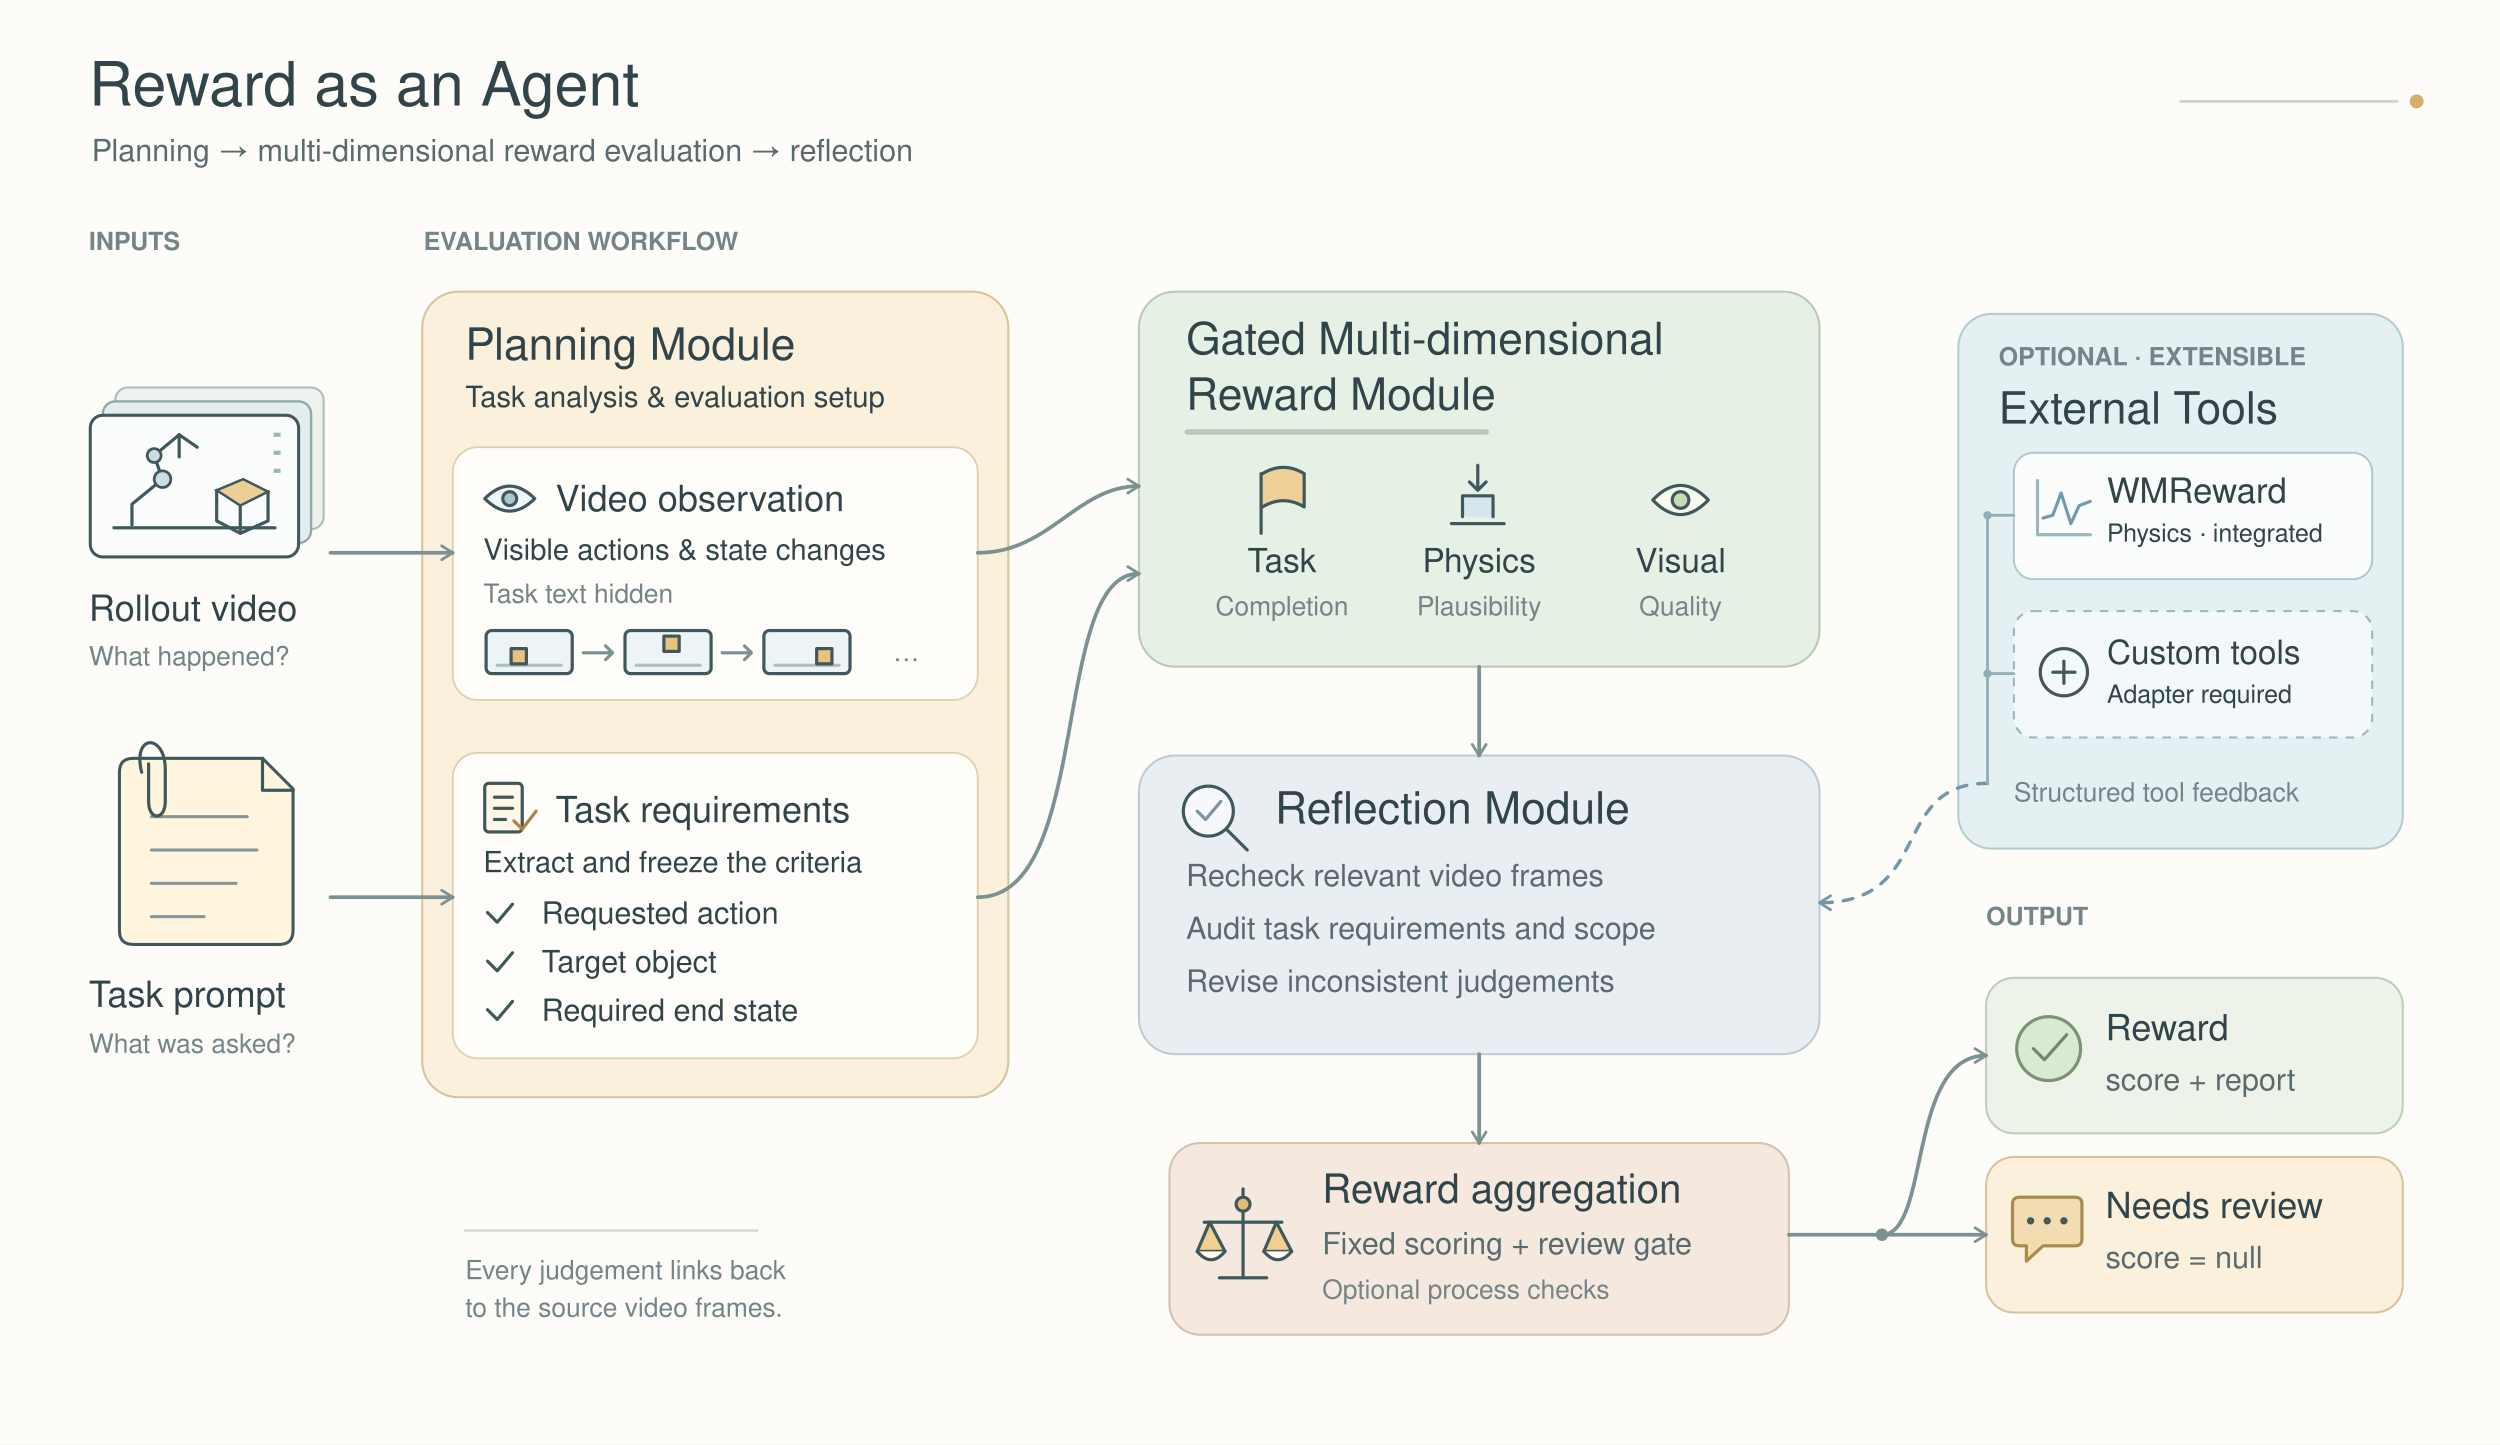
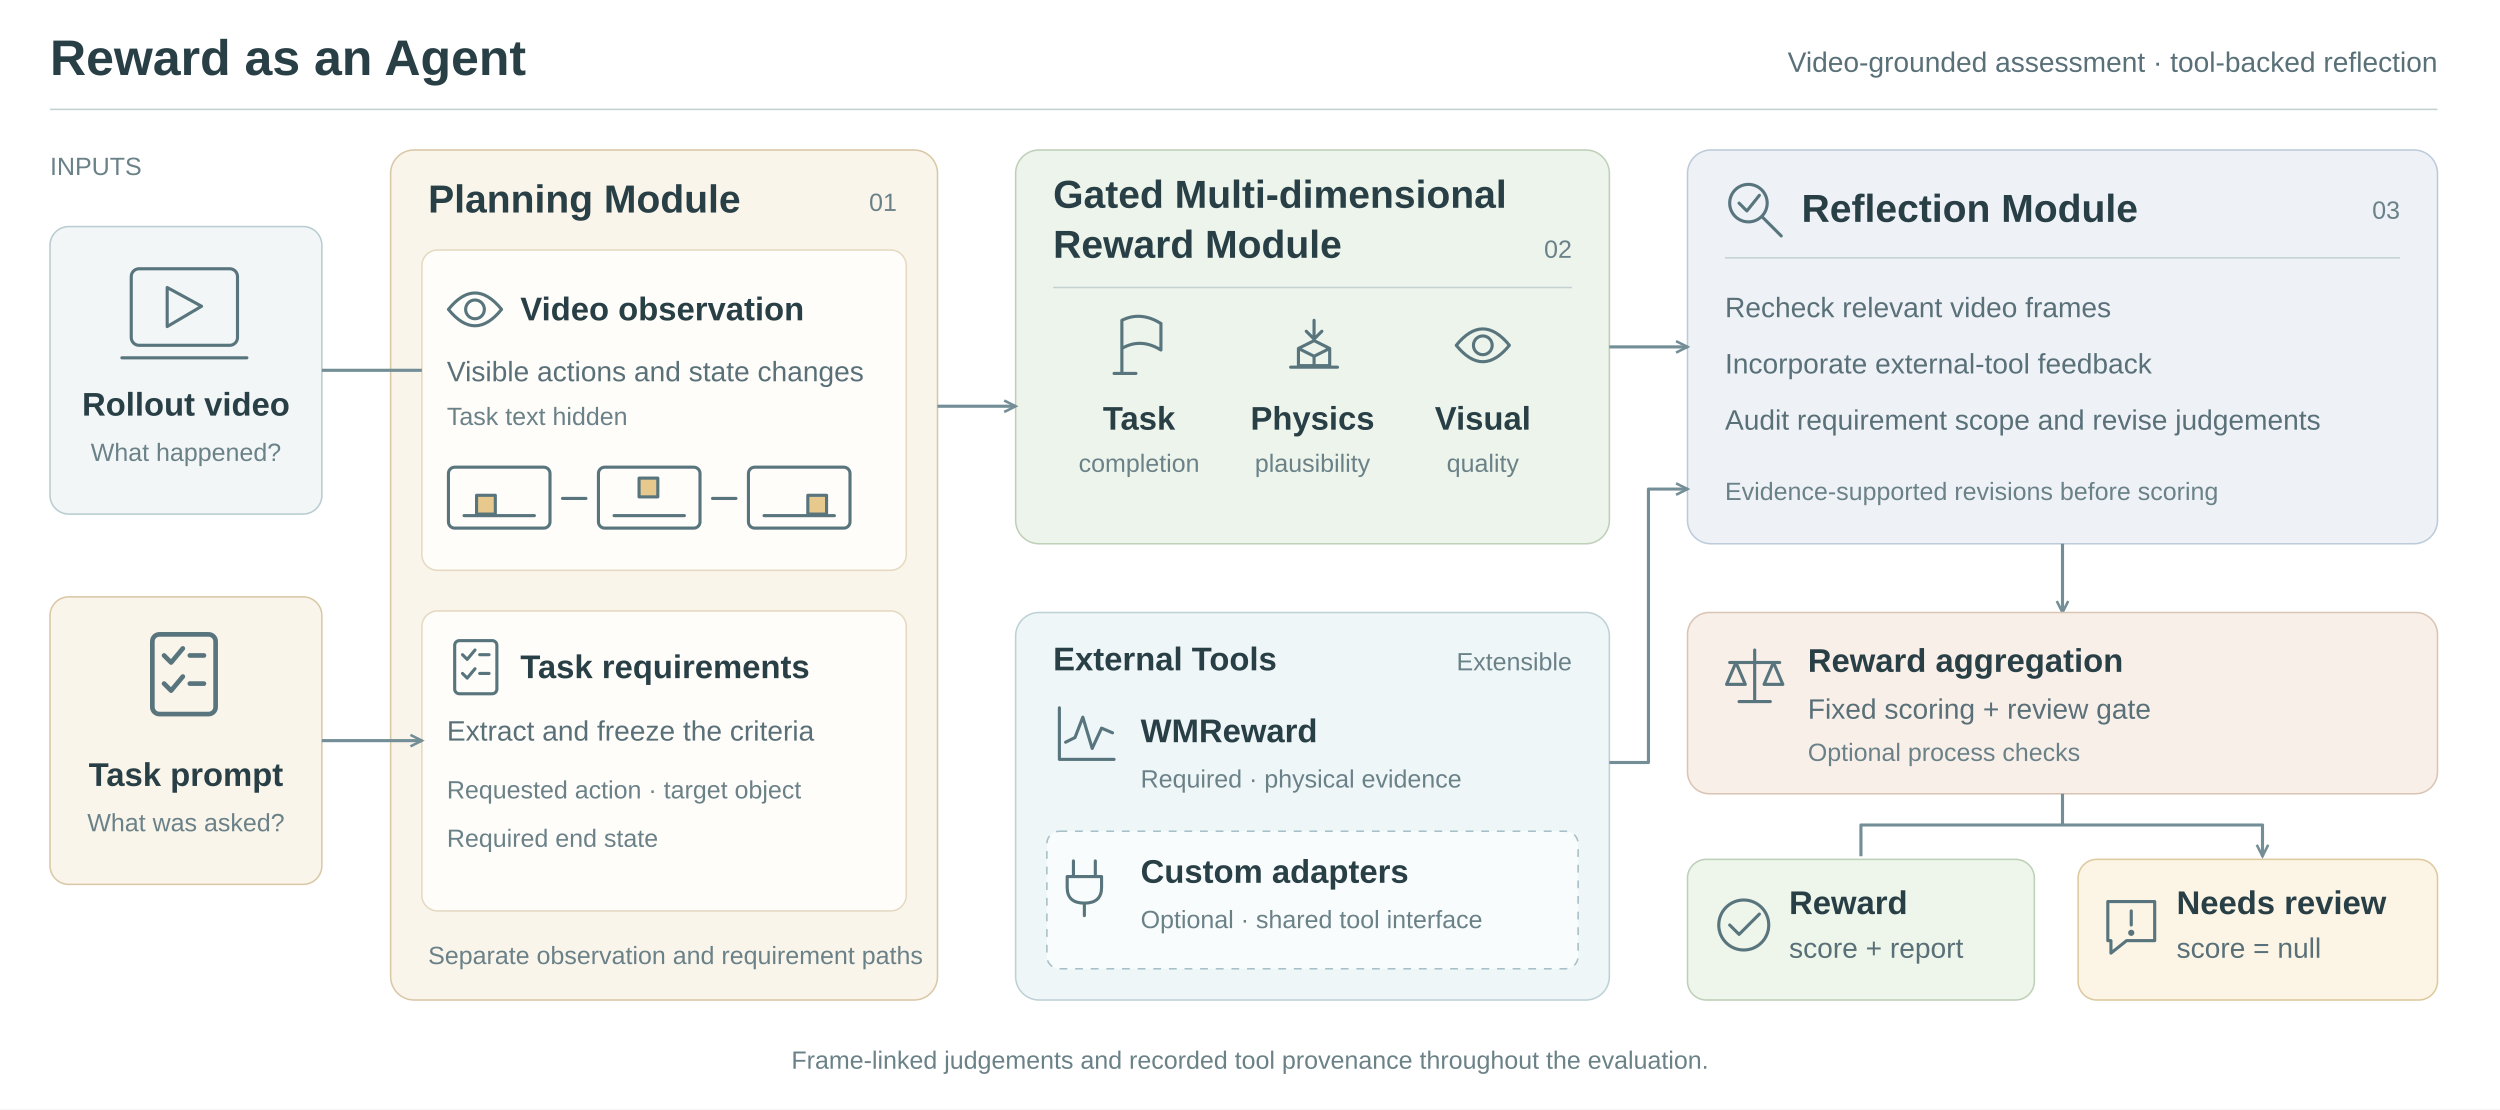
- <svg xmlns="http://www.w3.org/2000/svg" width="1800" height="1040" viewBox="0 0 1800 1040" role="img" aria-labelledby="title desc">
+ <svg xmlns="http://www.w3.org/2000/svg" width="1600" height="710" viewBox="0 0 1600 710" role="img" aria-labelledby="title desc">
  <defs>
    <style>
-       text { font-family: 'Nimbus Sans', 'Liberation Sans', Arial, sans-serif; fill: #304449; }
-       .section { font-size: 18px; font-weight: 600; fill: #748488; }
-       .heading { font-size: 32px; font-weight: 500; }
-       .subheading { font-size: 26px; font-weight: 500; }
-       .body { font-size: 22px; fill: #596b6f; }
-       .small { font-size: 19px; fill: #748488; }
-       .icon { fill: none; stroke: #40575c; stroke-width: 2.3; stroke-linecap: round; stroke-linejoin: round; }
-       .flow { fill: none; stroke: #7d9193; stroke-width: 2.7; stroke-linecap: round; stroke-linejoin: round; marker-end: url(#arrow); }
-       .optional-flow { fill: none; stroke: #7298a8; stroke-width: 2.5; stroke-dasharray: 7 8; stroke-linecap: round; marker-end: url(#optional-arrow); }
-     </style>
-     <marker id="arrow" viewBox="0 0 12 12" markerWidth="12" markerHeight="12" refX="10" refY="6" orient="auto" markerUnits="userSpaceOnUse">
-       <path d="M2 1 L10 6 L2 11" fill="none" stroke="#7d9193" stroke-width="2" stroke-linecap="round" stroke-linejoin="round" />
+ text{font-family:'Liberation Sans',Arial,sans-serif;fill:#293f46}
+ .head{font-size:25px;font-weight:600}.label{font-size:21px;font-weight:600}.body{font-size:18px;fill:#597078}.small{font-size:16px;fill:#6a8188}
+ .icon{fill:none;stroke:currentColor;stroke-width:2;stroke-linecap:round;stroke-linejoin:round;color:#58747c}
+ .flow{fill:none;stroke:#738e96;stroke-width:2;stroke-linejoin:round;marker-end:url(#arrow)}
+ .rule{stroke:#c3d1d3;stroke-width:1}
+ </style>
+     <marker id="arrow" viewBox="0 0 12 12" markerWidth="11" markerHeight="11" refX="10" refY="6" orient="auto" markerUnits="userSpaceOnUse">
+       <path d="M2 2L10 6L2 10" fill="none" stroke="#738e96" stroke-width="1.8" />
    </marker>
-     <marker id="optional-arrow" viewBox="0 0 12 12" markerWidth="12" markerHeight="12" refX="10" refY="6" orient="auto" markerUnits="userSpaceOnUse">
-       <path d="M2 1 L10 6 L2 11" fill="none" stroke="#7298a8" stroke-width="2" stroke-linecap="round" stroke-linejoin="round" />
-     </marker>
+     <g id="eye" class="icon">
+       <path d="M1 18Q18-3 35 18Q18 39 1 18Z" />
+       <circle cx="18" cy="18" r="6" />
+     </g>
+     <g id="checklist" class="icon">
+       <rect x="5" y="2" width="27" height="34" rx="3" />
+       <path d="M10 11L13 14L18 8M21 11H27M10 23L13 26L18 20M21 23H27" />
+     </g>
+     <g id="flag" class="icon">
+       <path d="M7 36V2Q19-4 32 4V21Q19 13 7 20M2 36H16" />
+     </g>
+     <g id="physics" class="icon">
+       <path d="M4 32H34M19 2V14M14 9L19 14L24 9M9 20L19 15L29 20V31H9Z M9 20L19 25L29 20M19 25V31" />
+     </g>
+     <g id="search" class="icon">
+       <circle cx="15" cy="15" r="12" />
+       <path d="M24 24L36 36M9 15L14 20L22 10" />
+     </g>
+     <g id="wave" class="icon">
+       <path d="M2 2V35H37M6 24L12 21L17 8L23 28L29 15L36 18" />
+     </g>
+     <g id="plug" class="icon">
+       <path d="M11 2V12M25 2V12M7 12H29V19Q29 29 18 29Q7 29 7 19ZM18 29V37" />
+     </g>
+     <g id="balance" class="icon">
+       <path d="M18 2V35M8 35H28M2 10H34M6 10L0 24H12ZM30 10L24 24H36Z" />
+     </g>
+     <g id="ok" class="icon">
+       <circle cx="18" cy="18" r="16" />
+       <path d="M9 18L15 24L28 11" />
+     </g>
+     <g id="review" class="icon">
+       <path d="M3 3H33V28H15L5 36V28H3Z M18 9V18" />
+       <circle cx="18" cy="23" r="1" />
+     </g>
  </defs>
-   <rect width="1800" height="1040" fill="#fdfcf9" />
-   <text x="64" y="76" font-size="44" font-weight="500">Reward as an Agent</text>
-   <text x="66" y="116" class="body">Planning → multi-dimensional reward evaluation → reflection</text>
-   <path d="M1570 73 H1726" stroke="#cad6d1" stroke-width="2" stroke-linecap="round" />
-   <circle cx="1740" cy="73" r="5" fill="#d9ae68" />
-   <text x="64" y="180" class="section">INPUTS</text>
-   <text x="305" y="180" class="section">EVALUATION WORKFLOW</text>
-   <rect x="304" y="210" width="422" height="580" rx="26" fill="#fbf0dc" stroke="#d7c49e" stroke-width="1.5" />
-   <rect x="326" y="322" width="378" height="182" rx="18" fill="#fffdfa" stroke="#decfaf" stroke-width="1.3" />
-   <rect x="326" y="542" width="378" height="220" rx="18" fill="#fffdfa" stroke="#decfaf" stroke-width="1.3" />
-   <rect x="820" y="210" width="490" height="270" rx="26" fill="#e7f0e4" stroke="#b7cbb3" stroke-width="1.5" />
-   <rect x="820" y="544" width="490" height="215" rx="26" fill="#e9eef3" stroke="#bdcbd6" stroke-width="1.5" />
-   <rect x="1410" y="226" width="320" height="385" rx="24" fill="#e5f0f3" stroke="#b5cbd0" stroke-width="1.5" />
-   <rect x="842" y="823" width="446" height="138" rx="22" fill="#f5e8de" stroke="#d6c0ae" stroke-width="1.5" />
-   <rect x="1430" y="704" width="300" height="112" rx="20" fill="#edf3e8" stroke="#becfb5" stroke-width="1.5" />
-   <rect x="1430" y="833" width="300" height="112" rx="20" fill="#fbf0dc" stroke="#d7c49e" stroke-width="1.5" />
-   <path d="M238 398 H326" class="flow" />
-   <path d="M238 646 H326" class="flow" />
-   <path d="M704 398 C756 398 775 350 820 350" class="flow" />
-   <path d="M704 646 C787 646 756 413 820 413" class="flow" />
-   <path d="M1065 480 V544" class="flow" />
-   <path d="M1065 759 V823" class="flow" />
-   <path d="M1431 564 C1360 564 1393 650 1310 650" class="optional-flow" />
-   <path d="M1288 889 H1355" fill="none" stroke="#7d9193" stroke-width="2.7" stroke-linecap="round" />
-   <path d="M1355 889 C1390 889 1373 760 1430 760" class="flow" />
-   <path d="M1355 889 H1430" class="flow" />
-   <circle cx="1355" cy="889" r="4.5" fill="#7d9193" />
-   <g transform="translate(65 279)">
-     <rect x="18" y="0" width="150" height="102" rx="9" fill="#edf2ef" stroke="#afc0bf" stroke-width="1.6" />
-     <rect x="9" y="10" width="150" height="102" rx="9" fill="#e3edee" stroke="#8fa8aa" stroke-width="1.7" />
-     <rect x="0" y="20" width="150" height="102" rx="9" fill="#fbfdfd" stroke="#40575c" stroke-width="2.2" />
-     <path d="M17 101 H133" class="icon" />
-     <path d="M30 99 V84 L52 66 L46 49 L64 34" class="icon" />
-     <circle cx="52" cy="66" r="6" fill="#c9dfe4" stroke="#40575c" stroke-width="2" />
-     <circle cx="46" cy="49" r="5" fill="#c9dfe4" stroke="#40575c" stroke-width="2" />
-     <path d="M64 34 L77 43 M64 34 V50" class="icon" />
-     <path d="M91 74 L110 66 L128 75 L108 85Z" fill="#edcf96" stroke="#40575c" stroke-width="1.8" />
-     <path d="M91 74 V96 L108 105 L128 96 V75 M108 85 V105" class="icon" />
-     <path d="M132 34 H137 M132 47 H137 M132 60 H137" stroke="#9bb6ba" stroke-width="3" />
+   <rect width="1600" height="710" fill="#fff" />
+   <text x="32" y="48" font-size="32" font-weight="600">Reward as an Agent</text>
+   <text x="1560" y="46" text-anchor="end" class="body">Video-grounded assessment · tool-backed reflection</text>
+   <path d="M32 70H1560" class="rule" />
+   <text x="32" y="112" class="small">INPUTS</text>
+   <rect x="32" y="145" width="174" height="184" rx="12" fill="#f2f6f7" stroke="#b9ccd0" />
+   <g class="icon" transform="translate(84 172)">
+     <rect width="68" height="49" rx="5" />
+     <path d="M23 12L45 24L23 37Z" />
+     <path d="M-6 57H74" />
  </g>
-   <text x="64" y="447" class="subheading">Rollout video</text>
-   <text x="64" y="479" class="small">What happened?</text>
-   <g transform="translate(84 546)">
-     <path d="M12 0 H105 L127 22 V124 Q127 134 117 134 H12 Q2 134 2 124 V10 Q2 0 12 0Z" fill="#fff4dd" stroke="#40575c" stroke-width="2.2" />
-     <path d="M105 0 V23 H127" class="icon" />
-     <path d="M25 42 H94 M25 66 H101 M25 90 H86 M25 114 H63" stroke="#829598" stroke-width="2.2" stroke-linecap="round" />
-     <path d="M18 10 C11 -18 35 -18 35 8 V31 C35 45 23 45 23 31 V4" class="icon" />
+   <text x="119" y="266" text-anchor="middle" class="label">Rollout video</text>
+   <text x="119" y="295" text-anchor="middle" class="small">What happened?</text>
+   <rect x="32" y="382" width="174" height="184" rx="12" fill="#faf5eb" stroke="#d9c8a7" />
+   <use href="#checklist" transform="translate(90 403) scale(1.5)" />
+   <text x="119" y="503" text-anchor="middle" class="label">Task prompt</text>
+   <text x="119" y="532" text-anchor="middle" class="small">What was asked?</text>
+   <rect x="250" y="96" width="350" height="544" rx="15" fill="#faf5eb" stroke="#d9c8a7" />
+   <text x="274" y="136" class="head">Planning Module</text>
+   <text x="574" y="135" text-anchor="end" class="small">01</text>
+   <rect x="270" y="160" width="310" height="205" rx="10" fill="#fffdf9" stroke="#e5d9c2" />
+   <use href="#eye" transform="translate(286 180)" />
+   <text x="333" y="205" class="label">Video observation</text>
+   <text x="286" y="244" class="body">Visible actions and state changes</text>
+   <text x="286" y="272" class="small">Task text hidden</text>
+   <g class="icon" transform="translate(287 299)">
+     <rect width="65" height="39" rx="4" />
+     <rect x="96" width="65" height="39" rx="4" />
+     <rect x="192" width="65" height="39" rx="4" />
+     <path d="M10 31H55M106 31H151M202 31H247" />
+     <path d="M73 20H88M169 20H184" />
+     <rect x="18" y="18" width="12" height="12" fill="#e7c98d" />
+     <rect x="122" y="7" width="12" height="12" fill="#e7c98d" />
+     <rect x="230" y="18" width="12" height="12" fill="#e7c98d" />
  </g>
-   <text x="64" y="725" class="subheading">Task prompt</text>
-   <text x="64" y="758" class="small">What was asked?</text>
-   <text x="335" y="259" class="heading">Planning Module</text>
-   <text x="335" y="293" font-size="21" fill="#7e725a">Task analysis &amp; evaluation setup</text>
-   <g class="icon" transform="translate(349 343)">
-     <path d="M0 16 Q18 -2 36 16 Q18 34 0 16Z" fill="#f0f6f7" />
-     <circle cx="18" cy="16" r="5" fill="#a7c8d0" />
-   </g>
-   <text x="400" y="368" class="subheading">Video observation</text>
-   <text x="348" y="403" font-size="21" fill="#596b6f">Visible actions &amp; state changes</text>
-   <text x="348" y="434" class="small">Task text hidden</text>
-   <g class="icon" stroke-width="1.7">
-     <rect x="350" y="454" width="62" height="31" rx="4" fill="#edf4f5" />
-     <rect x="450" y="454" width="62" height="31" rx="4" fill="#edf4f5" />
-     <rect x="550" y="454" width="62" height="31" rx="4" fill="#edf4f5" />
-     <path d="M358 479 H404 M458 479 H504 M558 479 H604" stroke="#aebfc1" />
-     <rect x="368" y="467" width="11" height="11" fill="#e7c37e" />
-     <rect x="478" y="458" width="11" height="11" fill="#e7c37e" />
-     <rect x="588" y="467" width="11" height="11" fill="#e7c37e" />
-     <path d="M420 470 H441 M436 465 L441 470 L436 475 M520 470 H541 M536 465 L541 470 L536 475" stroke="#7d9193" />
-   </g>
-   <text x="643" y="476" class="small">…</text>
-   <g class="icon" transform="translate(349 564)">
-     <rect width="27" height="35" rx="3" fill="#fff7e7" />
-     <path d="M7 10 H20 M7 18 H20 M7 26 H15" />
-     <path d="M21 27 L27 33 L37 20" stroke="#a88645" />
-   </g>
-   <text x="400" y="592" class="subheading">Task requirements</text>
-   <text x="348" y="628" font-size="21" fill="#596b6f">Extract and freeze the criteria</text>
-   <g class="icon" stroke="#a2864f">
-     <path d="M351 657 L358 664 L369 651" />
-     <path d="M351 692 L358 699 L369 686" />
-     <path d="M351 727 L358 734 L369 721" />
-   </g>
-   <text x="390" y="665" font-size="22">Requested action</text>
-   <text x="390" y="700" font-size="22">Target object</text>
-   <text x="390" y="735" font-size="22">Required end state</text>
-   <text x="854" y="255" class="heading">Gated Multi-dimensional</text>
-   <text x="854" y="295" class="heading">Reward Module</text>
-   <path d="M855 311 H1070" stroke="#b7cbb3" stroke-width="4" stroke-linecap="round" />
-   <g class="icon">
-     <path d="M908 341 V384 M909 341 Q924 332 939 341 V365 Q924 356 909 365" fill="#edcf97" />
-     <path d="M1045 377 H1083 M1053 372 V357 H1075 V372 M1064 335 V353 M1058 347 L1064 353 L1070 347" fill="#d5e6ef" />
-     <path d="M1190 360 Q1210 339 1230 360 Q1210 381 1190 360Z" fill="#f6faf0" />
-     <circle cx="1210" cy="360" r="6" fill="#c6dbb6" />
-   </g>
-   <text x="923" y="412" text-anchor="middle" font-size="24">Task</text>
-   <text x="923" y="443" text-anchor="middle" class="small">Completion</text>
-   <text x="1065" y="412" text-anchor="middle" font-size="24">Physics</text>
-   <text x="1065" y="443" text-anchor="middle" class="small">Plausibility</text>
-   <text x="1210" y="412" text-anchor="middle" font-size="24">Visual</text>
-   <text x="1210" y="443" text-anchor="middle" class="small">Quality</text>
-   <g class="icon" transform="translate(850 565)">
-     <circle cx="20" cy="19" r="18" fill="#f6f8fb" />
-     <path d="M34 33 L48 47" />
-     <path d="M12 19 L18 25 L29 12" stroke="#7b93a4" />
-   </g>
-   <text x="918" y="593" class="heading">Reflection Module</text>
-   <text x="854" y="638" class="body">Recheck relevant video frames</text>
-   <text x="854" y="676" class="body">Audit task requirements and scope</text>
-   <text x="854" y="714" class="body">Revise inconsistent judgements</text>
-   <text x="1439" y="263" class="section">OPTIONAL · EXTENSIBLE</text>
-   <text x="1439" y="305" class="heading">External Tools</text>
-   <rect x="1450" y="326" width="258" height="91" rx="14" fill="#fbfdfd" stroke="#adc6cf" stroke-width="1.4" />
-   <g class="icon" transform="translate(1466 346)">
-     <path d="M1 39 H39 M1 39 V0" stroke="#9bb6bf" />
-     <path d="M5 27 L12 25 L18 9 L25 31 L31 18 L39 15" stroke="#6f9cad" />
-   </g>
-   <text x="1517" y="362" font-size="25">WMReward</text>
-   <text x="1517" y="390" font-size="18" fill="#748488">Physics · integrated</text>
-   <rect x="1450" y="440" width="258" height="91" rx="14" fill="#f3f8fa" stroke="#99b6c2" stroke-width="1.5" stroke-dasharray="6 6" />
-   <g class="icon" stroke="#7899a6">
-     <circle cx="1486" cy="484" r="17" />
-     <path d="M1478 484 H1494 M1486 476 V492" />
-   </g>
-   <text x="1517" y="478" font-size="24">Custom tools</text>
-   <text x="1517" y="506" font-size="18" fill="#748488">Adapter required</text>
-   <path d="M1450 371 H1431 V564 M1450 485 H1431" fill="none" stroke="#92adb6" stroke-width="2" stroke-linecap="round" stroke-linejoin="round" />
-   <circle cx="1431" cy="371" r="3" fill="#92adb6" />
-   <circle cx="1431" cy="485" r="3" fill="#92adb6" />
-   <text x="1450" y="577" class="small">Structured tool feedback</text>
-   <g class="icon" transform="translate(867 850)">
-     <path d="M0 30 H56 M28 6 V70 M11 70 H45" />
-     <path d="M4 30 L-5 51 H15Z M52 30 L43 51 H63Z" fill="#efd090" />
-     <path d="M-5 51 Q5 63 15 51 M43 51 Q53 63 63 51" fill="#fffaf0" />
-     <circle cx="28" cy="17" r="5" fill="#e2bd78" />
-   </g>
-   <text x="952" y="866" font-size="29">Reward aggregation</text>
-   <text x="952" y="903" class="body">Fixed scoring + review gate</text>
-   <text x="952" y="935" class="small">Optional process checks</text>
-   <text x="1430" y="666" class="section">OUTPUT</text>
-   <g class="icon" transform="translate(1451 731)">
-     <circle cx="24" cy="24" r="23" fill="#dae9d1" stroke="#789470" />
-     <path d="M13 24 L21 32 L37 14" stroke="#6f8967" />
-   </g>
-   <text x="1516" y="749" class="subheading">Reward</text>
-   <text x="1516" y="785" class="body">score + report</text>
-   <g class="icon" transform="translate(1451 861)">
-     <path d="M3 1 H43 Q48 1 48 6 V31 Q48 36 43 36 H20 L8 47 V36 H3 Q-2 36 -2 31 V6 Q-2 1 3 1Z" fill="#f2ddb3" stroke="#a98b50" />
-     <circle cx="11" cy="18" r="1.5" fill="#a98b50" />
-     <circle cx="23" cy="18" r="1.5" fill="#a98b50" />
-     <circle cx="35" cy="18" r="1.5" fill="#a98b50" />
-   </g>
-   <text x="1516" y="877" class="subheading">Needs review</text>
-   <text x="1516" y="913" class="body">score = null</text>
-   <path d="M335 886 H545" stroke="#d5ddd9" stroke-width="2" stroke-linecap="round" />
-   <text x="335" y="921" class="small">Every judgement links back</text>
-   <text x="335" y="948" class="small">to the source video frames.</text>
+   <rect x="270" y="391" width="310" height="192" rx="10" fill="#fffdf9" stroke="#e5d9c2" />
+   <use href="#checklist" transform="translate(286 408)" />
+   <text x="333" y="434" class="label">Task requirements</text>
+   <text x="286" y="474" class="body">Extract and freeze the criteria</text>
+   <text x="286" y="511" class="small">Requested action · target object</text>
+   <text x="286" y="542" class="small">Required end state</text>
+   <text x="274" y="617" class="small">Separate observation and requirement paths</text>
+   <path d="M206 237H270M206 474H270" class="flow" />
+   <rect x="650" y="96" width="380" height="252" rx="15" fill="#edf4eb" stroke="#bfd0b9" />
+   <text x="674" y="133" class="head">Gated Multi-dimensional</text>
+   <text x="674" y="165" class="head">Reward Module</text>
+   <text x="1006" y="165" text-anchor="end" class="small">02</text>
+   <path d="M674 184H1006" class="rule" />
+   <use href="#flag" transform="translate(711 203)" />
+   <use href="#physics" transform="translate(822 203)" />
+   <use href="#eye" transform="translate(931 203)" />
+   <text x="729" y="275" text-anchor="middle" class="label">Task</text>
+   <text x="729" y="302" text-anchor="middle" class="small">completion</text>
+   <text x="840" y="275" text-anchor="middle" class="label">Physics</text>
+   <text x="840" y="302" text-anchor="middle" class="small">plausibility</text>
+   <text x="949" y="275" text-anchor="middle" class="label">Visual</text>
+   <text x="949" y="302" text-anchor="middle" class="small">quality</text>
+   <path d="M600 260H650" class="flow" />
+   <rect x="1080" y="96" width="480" height="252" rx="15" fill="#eef2f7" stroke="#bdcbd9" />
+   <use href="#search" transform="translate(1104 115)" />
+   <text x="1153" y="142" class="head">Reflection Module</text>
+   <text x="1536" y="140" text-anchor="end" class="small">03</text>
+   <path d="M1104 165H1536" class="rule" />
+   <text x="1104" y="203" class="body">Recheck relevant video frames</text>
+   <text x="1104" y="239" class="body">Incorporate external-tool feedback</text>
+   <text x="1104" y="275" class="body">Audit requirement scope and revise judgements</text>
+   <text x="1104" y="320" class="small">Evidence-supported revisions before scoring</text>
+   <path d="M1030 222H1080" class="flow" />
+   <rect x="650" y="392" width="380" height="248" rx="15" fill="#eef6f7" stroke="#bed1d6" />
+   <text x="674" y="429" class="label">External Tools</text>
+   <text x="1006" y="429" text-anchor="end" class="small">Extensible</text>
+   <use href="#wave" transform="translate(676 451)" />
+   <text x="730" y="475" class="label">WMReward</text>
+   <text x="730" y="504" class="small">Required · physical evidence</text>
+   <rect x="670" y="532" width="340" height="88" rx="8" fill="#f9fcfc" stroke="#a7bfc6" stroke-dasharray="5 5" />
+   <use href="#plug" transform="translate(676 549)" />
+   <text x="730" y="565" class="label">Custom adapters</text>
+   <text x="730" y="594" class="small">Optional · shared tool interface</text>
+   <path d="M1030 488H1055V313H1080" class="flow" />
+   <path d="M1320 348V392" class="flow" />
+   <rect x="1080" y="392" width="480" height="116" rx="14" fill="#f8efe9" stroke="#dac5b5" />
+   <use href="#balance" transform="translate(1105 414)" />
+   <text x="1157" y="430" class="label">Reward aggregation</text>
+   <text x="1157" y="460" class="body">Fixed scoring + review gate</text>
+   <text x="1157" y="487" class="small">Optional process checks</text>
+   <path d="M1320 508V528H1191V548M1320 528H1448V548" class="flow" />
+   <rect x="1080" y="550" width="222" height="90" rx="12" fill="#eef5ea" stroke="#bfd0b9" />
+   <use href="#ok" transform="translate(1098 574)" />
+   <text x="1145" y="585" class="label">Reward</text>
+   <text x="1145" y="613" class="body">score + report</text>
+   <rect x="1330" y="550" width="230" height="90" rx="12" fill="#fcf5e6" stroke="#ddc99e" />
+   <use href="#review" transform="translate(1346 574)" />
+   <text x="1393" y="585" class="label">Needs review</text>
+   <text x="1393" y="613" class="body">score = null</text>
+   <text x="800" y="684" text-anchor="middle" class="small">Frame-linked judgements and recorded tool provenance throughout the evaluation.</text>
</svg>
